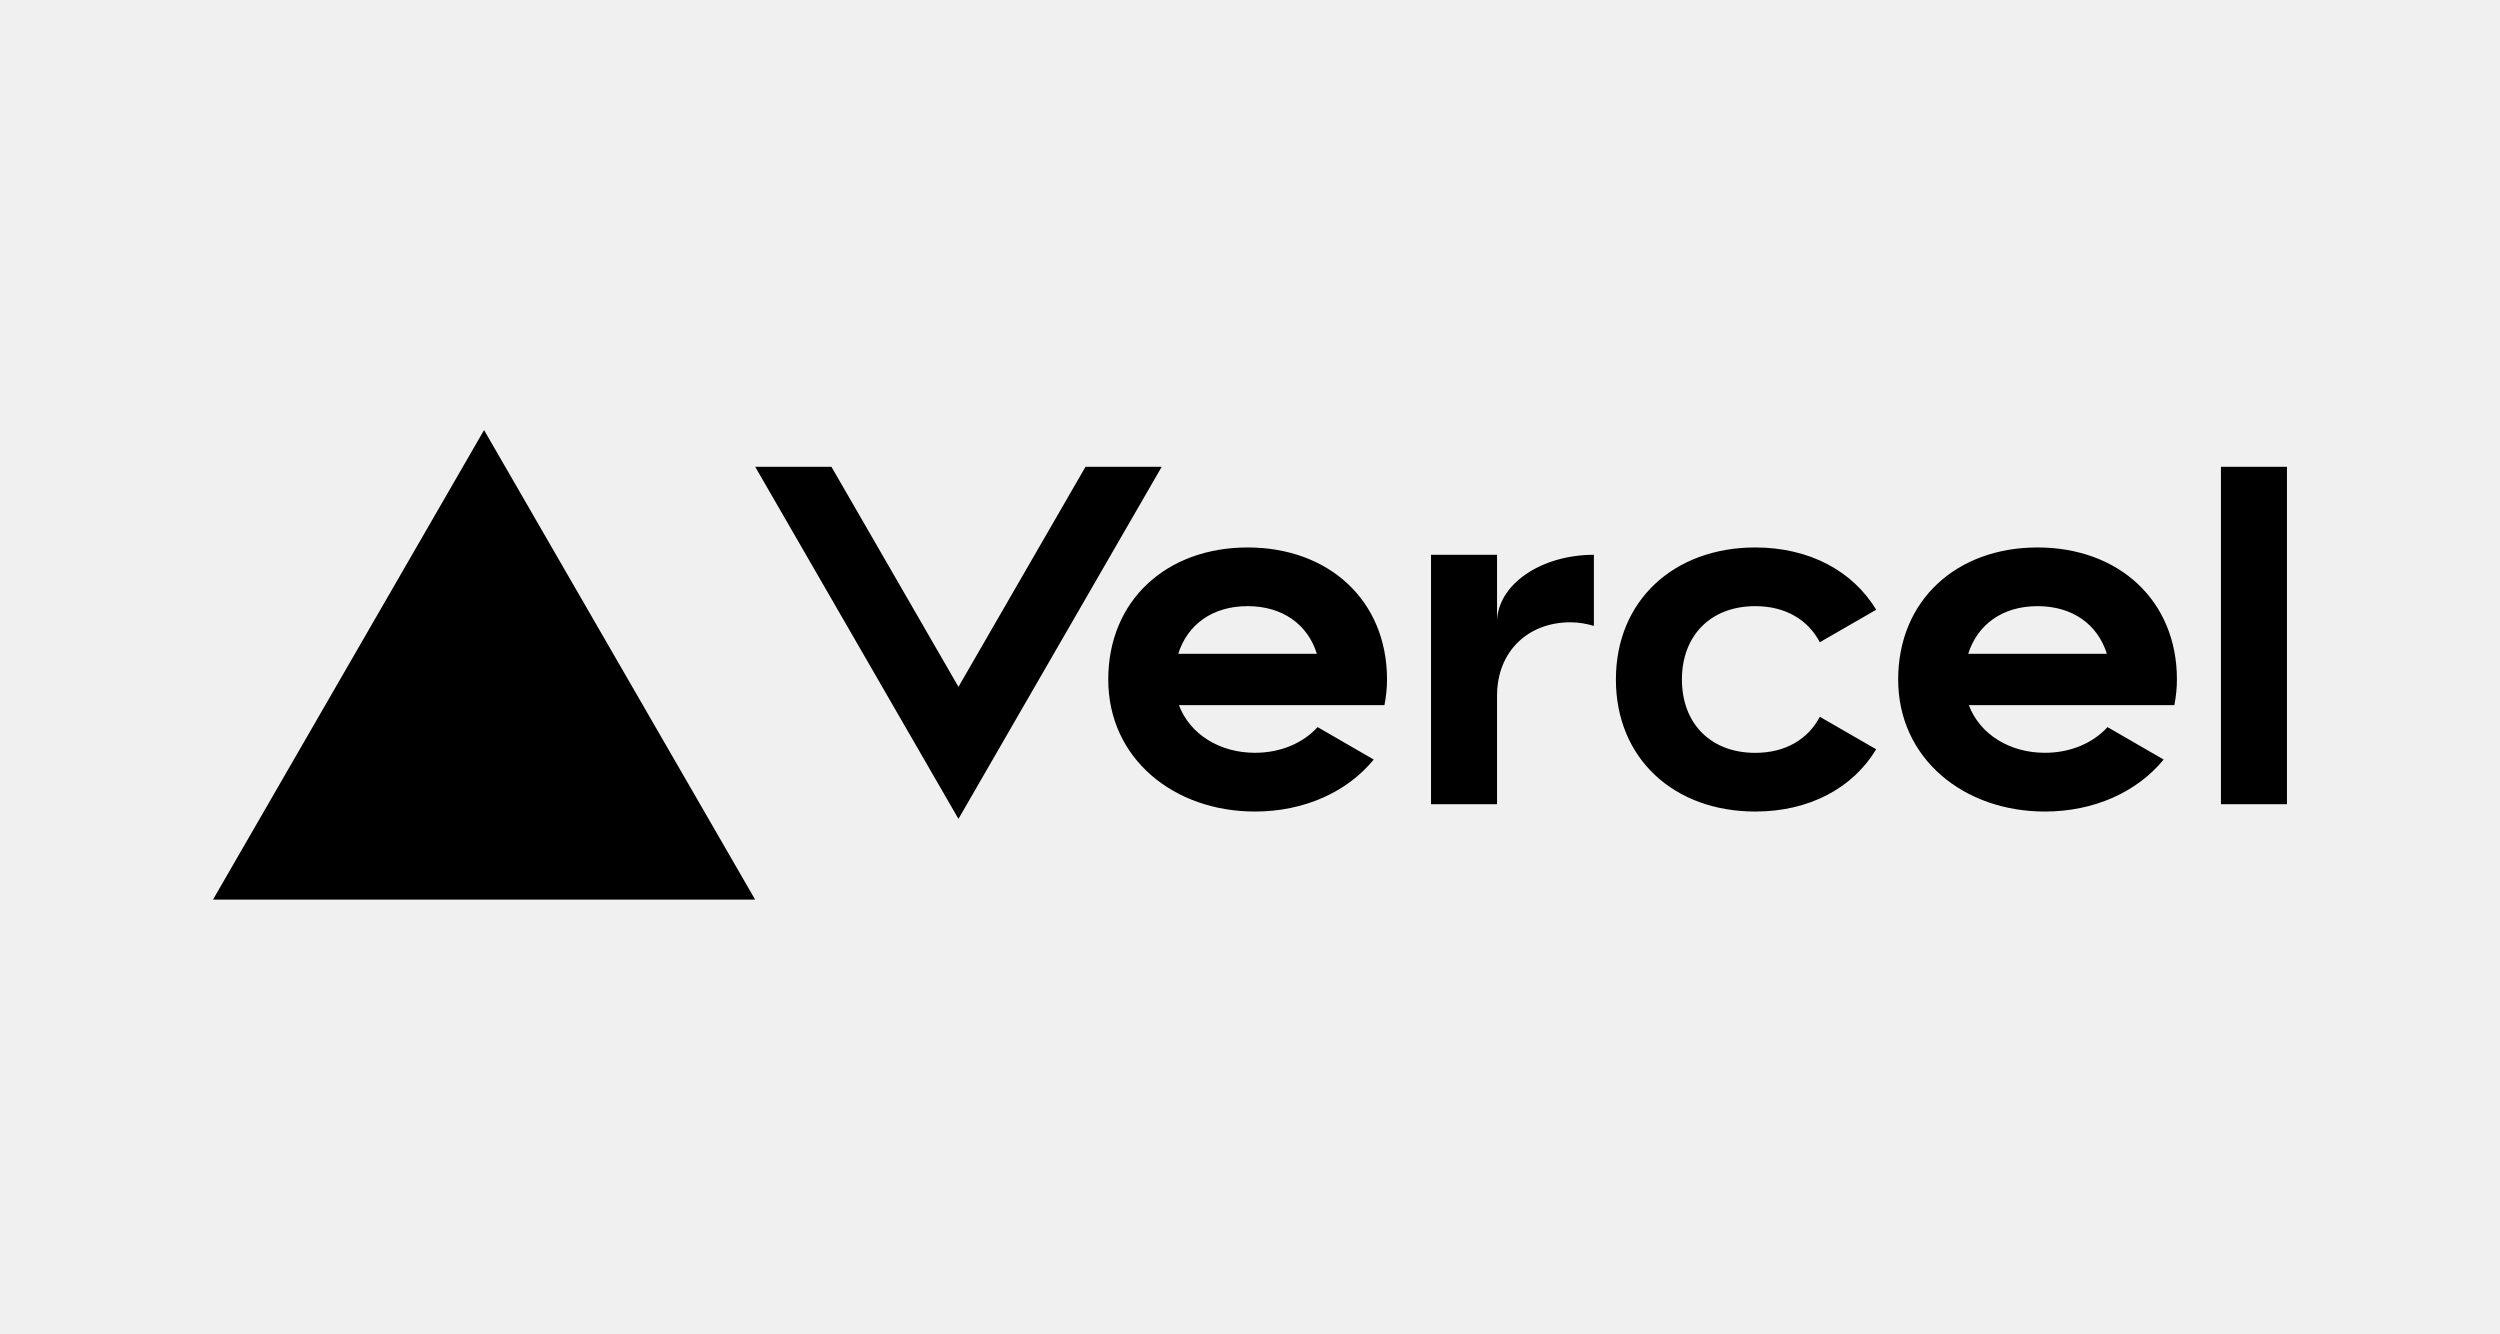
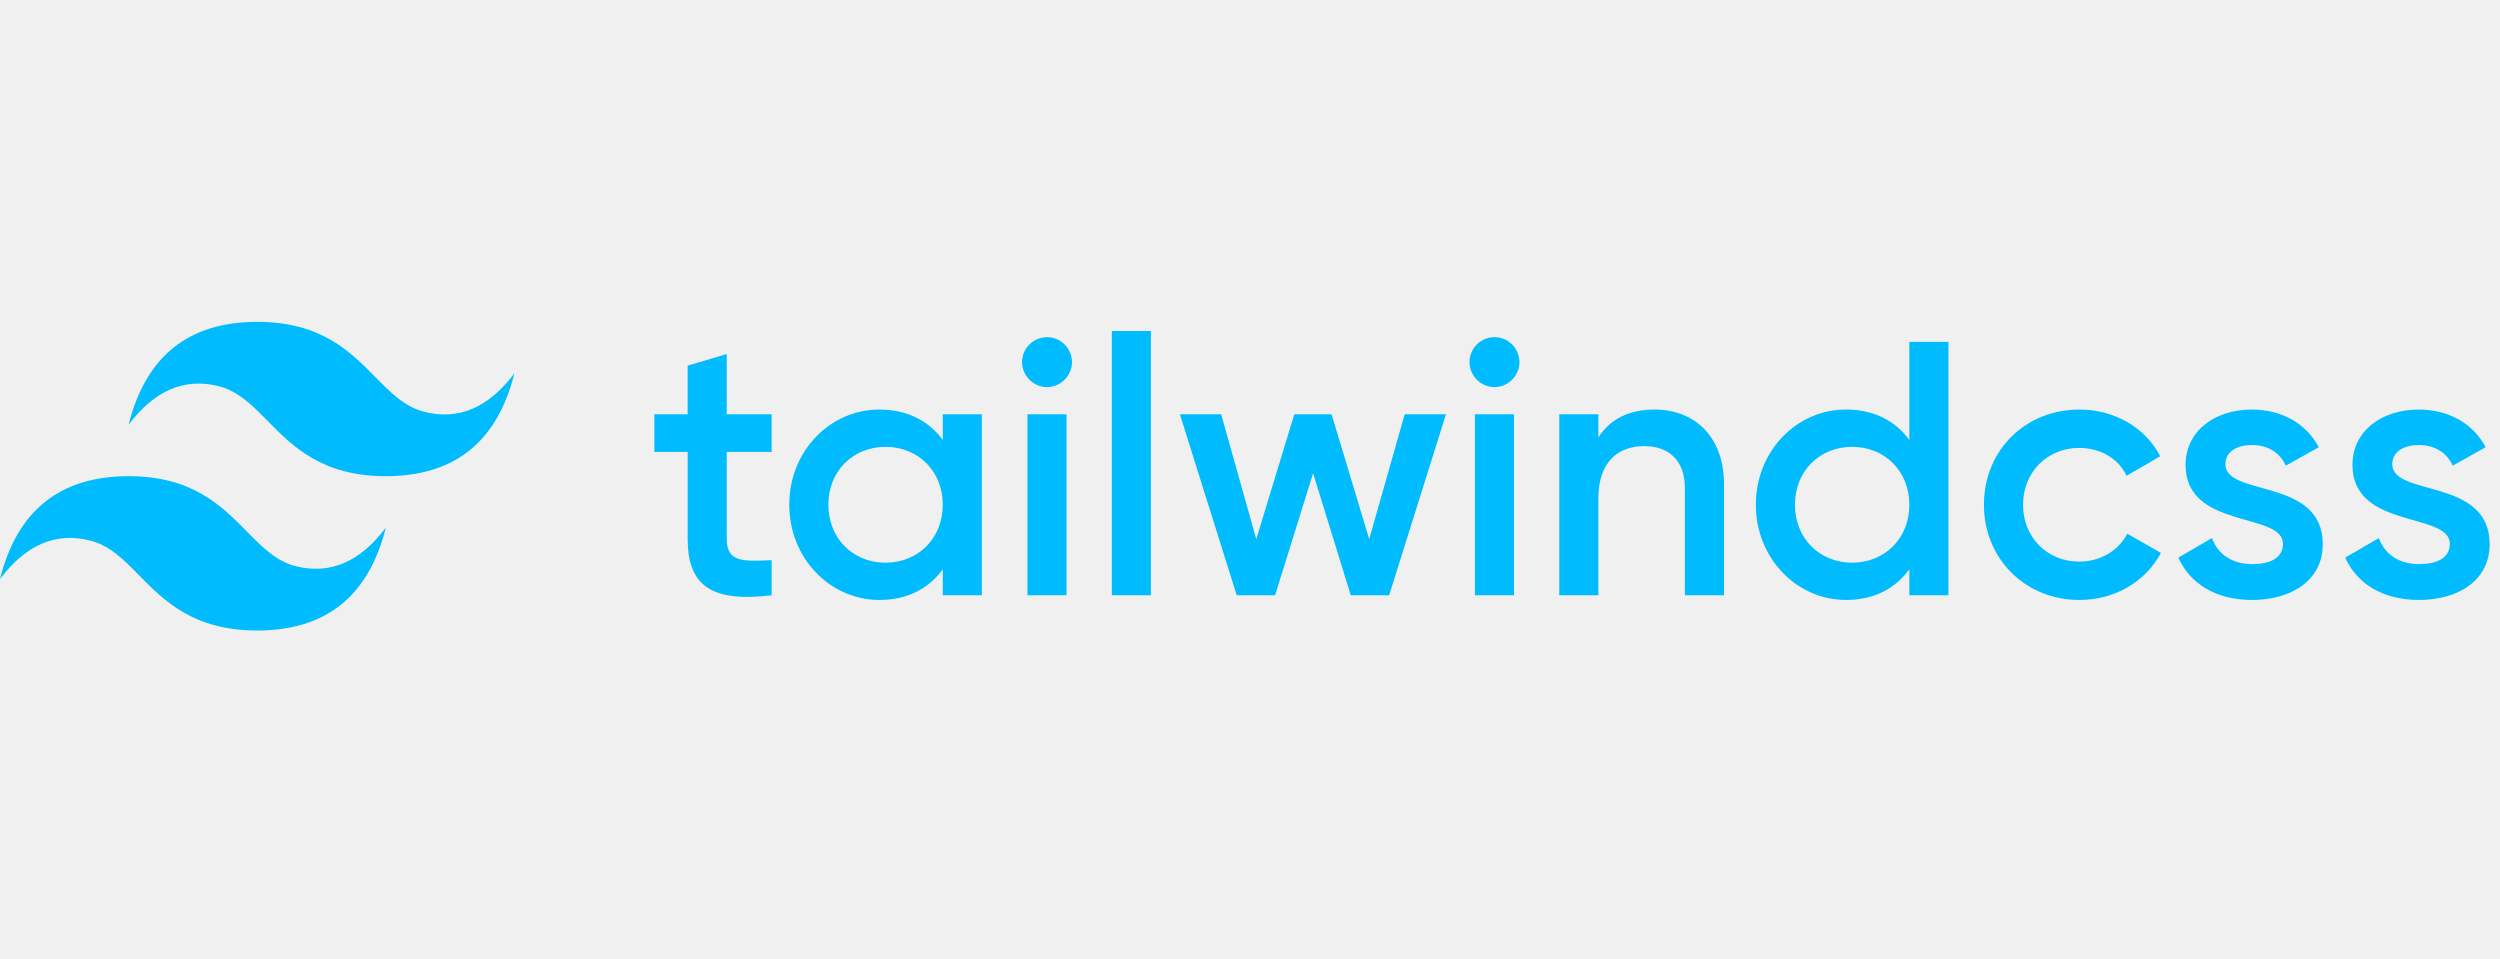
- <svg xmlns="http://www.w3.org/2000/svg" width="120" height="64" viewBox="0 0 120 64" fill="none">
-   <g clip-path="url(#clip0_609_1014)">
-     <path d="M59.887 26.278C55.999 26.278 53.196 28.813 53.196 32.616C53.196 36.419 56.351 38.954 60.239 38.954C62.587 38.954 64.658 38.025 65.939 36.458L63.246 34.901C62.535 35.68 61.453 36.134 60.239 36.134C58.552 36.134 57.119 35.254 56.587 33.845H66.454C66.531 33.451 66.577 33.042 66.577 32.613C66.577 28.813 63.774 26.278 59.887 26.278ZM56.556 31.384C56.996 29.979 58.2 29.095 59.883 29.095C61.57 29.095 62.774 29.979 63.211 31.384H56.556ZM97.802 26.278C93.915 26.278 91.112 28.813 91.112 32.616C91.112 36.419 94.267 38.954 98.154 38.954C100.503 38.954 102.573 38.025 103.855 36.458L101.161 34.901C100.45 35.68 99.369 36.134 98.154 36.134C96.468 36.134 95.034 35.254 94.503 33.845H104.369C104.446 33.451 104.492 33.042 104.492 32.613C104.492 28.813 101.689 26.278 97.802 26.278ZM94.475 31.384C94.915 29.979 96.119 29.095 97.802 29.095C99.489 29.095 100.693 29.979 101.13 31.384H94.475ZM80.732 32.616C80.732 34.729 82.112 36.137 84.253 36.137C85.704 36.137 86.791 35.479 87.351 34.405L90.056 35.965C88.936 37.831 86.837 38.954 84.253 38.954C80.362 38.954 77.563 36.419 77.563 32.616C77.563 28.813 80.365 26.278 84.253 26.278C86.837 26.278 88.932 27.401 90.056 29.268L87.351 30.828C86.791 29.753 85.704 29.095 84.253 29.095C82.115 29.095 80.732 30.503 80.732 32.616ZM109.774 22.405V38.602H106.605V22.405H109.774ZM23.235 20.644L36.246 43.18H10.225L23.235 20.644ZM55.763 22.405L46.006 39.306L36.249 22.405H39.908L46.006 32.968L52.105 22.405H55.763ZM76.506 26.63V30.042C76.154 29.94 75.781 29.87 75.379 29.87C73.334 29.87 71.858 31.278 71.858 33.391V38.602H68.689V26.63H71.858V29.87C71.858 28.081 73.939 26.63 76.506 26.63Z" fill="black" />
+ <svg xmlns="http://www.w3.org/2000/svg" width="167" height="64" viewBox="0 0 167 64" fill="none">
+   <g clip-path="url(#clip0_53_39)">
+     <path d="M17.183 21.5C12.6 21.5 9.737 23.791 8.59 28.373C10.309 26.083 12.313 25.223 14.604 25.796C15.911 26.122 16.846 27.07 17.879 28.12C19.564 29.83 21.514 31.809 25.773 31.809C30.355 31.809 33.218 29.518 34.364 24.937C32.646 27.227 30.641 28.087 28.351 27.513C27.043 27.187 26.108 26.239 25.075 25.189C23.39 23.48 21.44 21.5 17.183 21.5ZM8.59 31.809C4.01 31.809 1.145 34.1 0 38.682C1.718 36.391 3.723 35.532 6.013 36.105C7.321 36.431 8.256 37.379 9.289 38.429C10.974 40.139 12.924 42.118 17.183 42.118C21.765 42.118 24.628 39.828 25.773 35.246C24.055 37.536 22.051 38.396 19.76 37.823C18.453 37.496 17.518 36.547 16.484 35.498C14.8 33.788 12.849 31.809 8.59 31.809Z" fill="#00BCFF" />
+     <path d="M51.547 30.188H48.547V35.991C48.547 37.539 49.563 37.515 51.547 37.418V39.764C47.532 40.247 45.936 39.135 45.936 35.991V30.188H43.71V27.672H45.935V24.425L48.547 23.651V27.672H51.545V30.188H51.547ZM62.977 27.672H65.587V39.764H62.977V38.023C62.057 39.303 60.631 40.078 58.744 40.078C55.456 40.078 52.723 37.298 52.723 33.718C52.723 30.115 55.456 27.358 58.744 27.358C60.63 27.358 62.057 28.132 62.977 29.39V27.672ZM59.156 37.587C61.332 37.587 62.976 35.967 62.976 33.717C62.976 31.469 61.332 29.849 59.156 29.849C56.979 29.849 55.335 31.469 55.335 33.718C55.335 35.967 56.979 37.588 59.155 37.588L59.156 37.587ZM69.94 25.86C69.499 25.855 69.078 25.678 68.766 25.366C68.454 25.054 68.277 24.632 68.272 24.191C68.274 23.748 68.451 23.323 68.763 23.011C68.917 22.856 69.101 22.733 69.303 22.649C69.505 22.566 69.721 22.522 69.94 22.522C70.159 22.522 70.375 22.566 70.577 22.649C70.779 22.733 70.963 22.856 71.117 23.011C71.429 23.323 71.607 23.748 71.608 24.191C71.608 25.086 70.858 25.86 69.94 25.86ZM68.634 39.765V27.672H71.246V39.764L68.634 39.765ZM74.269 39.765V22.109H76.88V39.763H74.27L74.269 39.765ZM93.834 27.672H96.591L92.794 39.764H90.231L87.715 31.614L85.176 39.764H82.613L78.816 27.672H81.573L83.919 36.015L86.459 27.672H88.949L91.463 36.015L93.834 27.672ZM99.83 25.86C98.91 25.86 98.161 25.086 98.161 24.191C98.163 23.748 98.341 23.323 98.653 23.011C98.807 22.856 98.991 22.733 99.193 22.649C99.395 22.565 99.611 22.522 99.83 22.522C100.049 22.522 100.265 22.565 100.467 22.649C100.669 22.733 100.853 22.856 101.007 23.011C101.32 23.323 101.497 23.748 101.499 24.191C101.499 25.086 100.749 25.86 99.83 25.86ZM98.524 39.765V27.672H101.136V39.764L98.524 39.765ZM110.52 27.358C113.228 27.358 115.163 29.196 115.163 32.34V39.763H112.551V32.605C112.551 30.767 111.487 29.801 109.843 29.801C108.126 29.801 106.772 30.816 106.772 33.283V39.763H104.16V27.674H106.772V29.22C107.57 27.963 108.875 27.358 110.52 27.358ZM127.544 22.836H130.156V39.763H127.544V38.022C126.626 39.304 125.199 40.077 123.313 40.077C120.024 40.077 117.291 37.297 117.291 33.717C117.291 30.114 120.024 27.357 123.313 27.357C125.199 27.357 126.626 28.131 127.544 29.389V22.836ZM123.723 37.587C125.9 37.587 127.544 35.967 127.544 33.717C127.544 31.469 125.9 29.849 123.723 29.849C121.547 29.849 119.903 31.469 119.903 33.718C119.903 35.967 121.547 37.587 123.723 37.587ZM138.91 40.077C135.259 40.077 132.526 37.297 132.526 33.717C132.526 30.115 135.259 27.358 138.91 27.358C141.28 27.358 143.336 28.591 144.303 30.478L142.054 31.784C141.522 30.647 140.337 29.921 138.886 29.921C136.758 29.921 135.138 31.541 135.138 33.718C135.138 35.894 136.758 37.515 138.886 37.515C140.337 37.515 141.522 36.765 142.102 35.652L144.351 36.934C143.336 38.844 141.28 40.077 138.91 40.077ZM148.656 31.009C148.656 33.21 155.161 31.879 155.161 36.354C155.161 38.773 153.057 40.078 150.445 40.078C148.027 40.078 146.286 38.989 145.512 37.248L147.761 35.943C148.148 37.031 149.116 37.683 150.445 37.683C151.606 37.683 152.501 37.297 152.501 36.329C152.501 34.178 145.996 35.387 145.996 31.059C145.996 28.785 147.955 27.358 150.421 27.358C152.404 27.358 154.049 28.278 154.895 29.873L152.695 31.106C152.259 30.163 151.412 29.728 150.421 29.728C149.478 29.728 148.656 30.138 148.656 31.009ZM159.804 31.009C159.804 33.21 166.309 31.879 166.309 36.354C166.309 38.773 164.205 40.078 161.593 40.078C159.175 40.078 157.435 38.989 156.66 37.248L158.909 35.943C159.296 37.031 160.263 37.683 161.593 37.683C162.754 37.683 163.649 37.297 163.649 36.329C163.649 34.178 157.144 35.387 157.144 31.059C157.144 28.785 159.103 27.358 161.57 27.358C163.552 27.358 165.197 28.278 166.043 29.873L163.843 31.106C163.408 30.163 162.561 29.728 161.57 29.728C160.626 29.728 159.804 30.138 159.804 31.009Z" fill="#00BCFF" />
  </g>
  <defs>
-     <clipPath id="clip0_609_1014">
-       <rect width="100" height="22.887" fill="white" transform="translate(10 20.5563)" />
+     <clipPath id="clip0_53_39">
+       <rect width="167" height="21" fill="white" transform="translate(0 21.5)" />
    </clipPath>
  </defs>
</svg>
